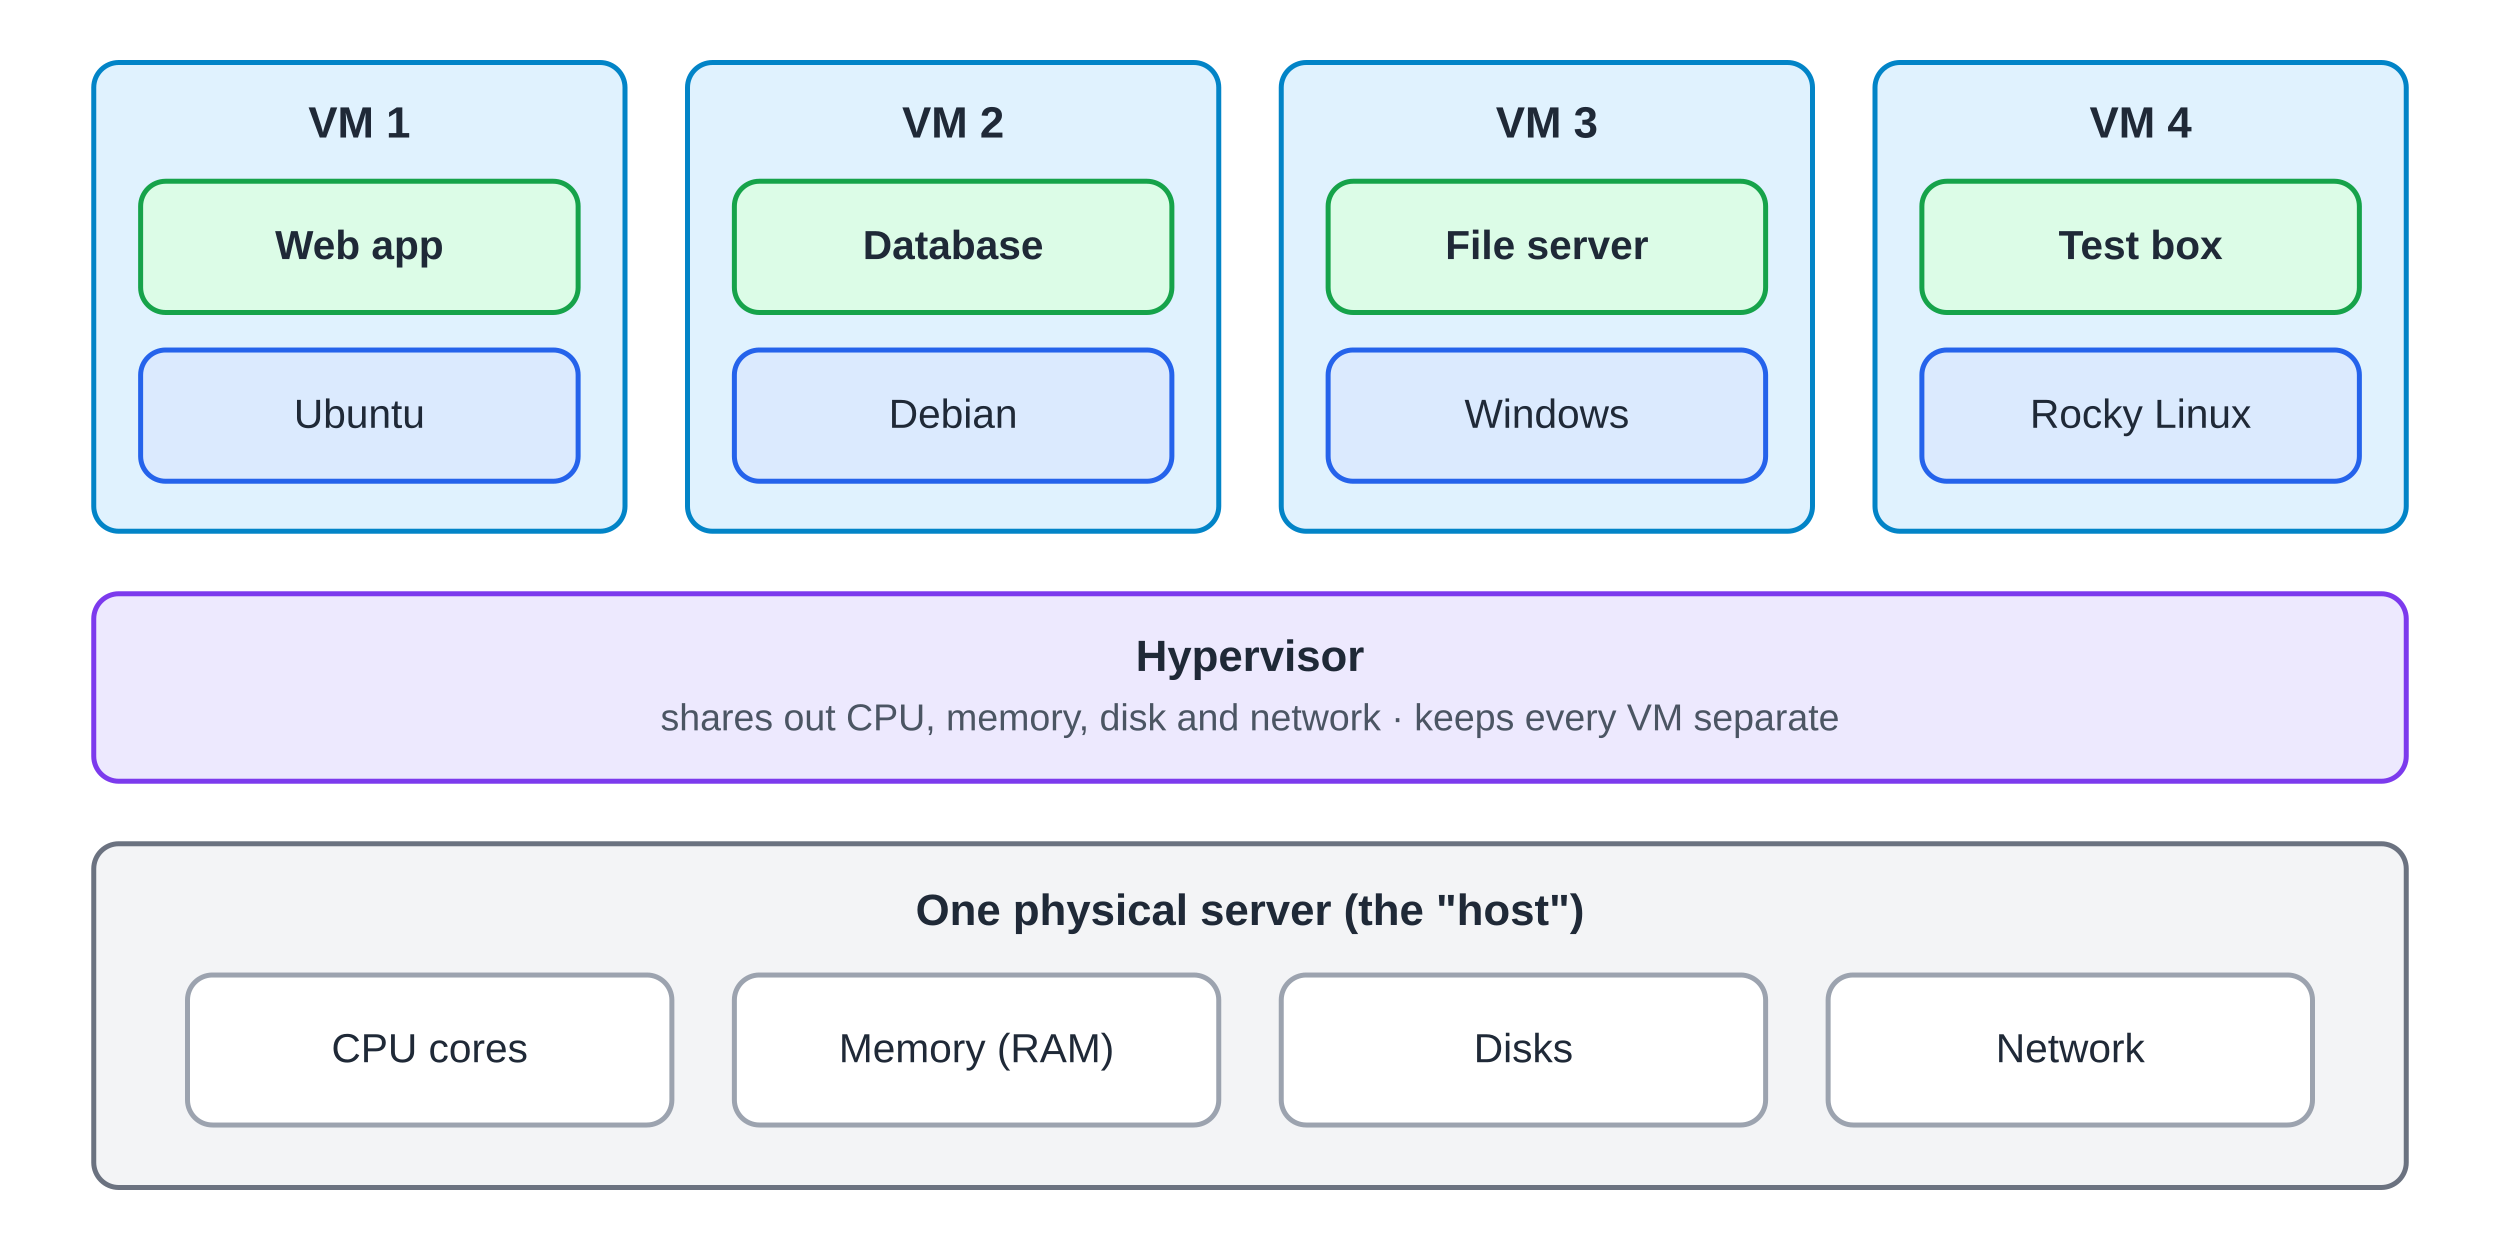
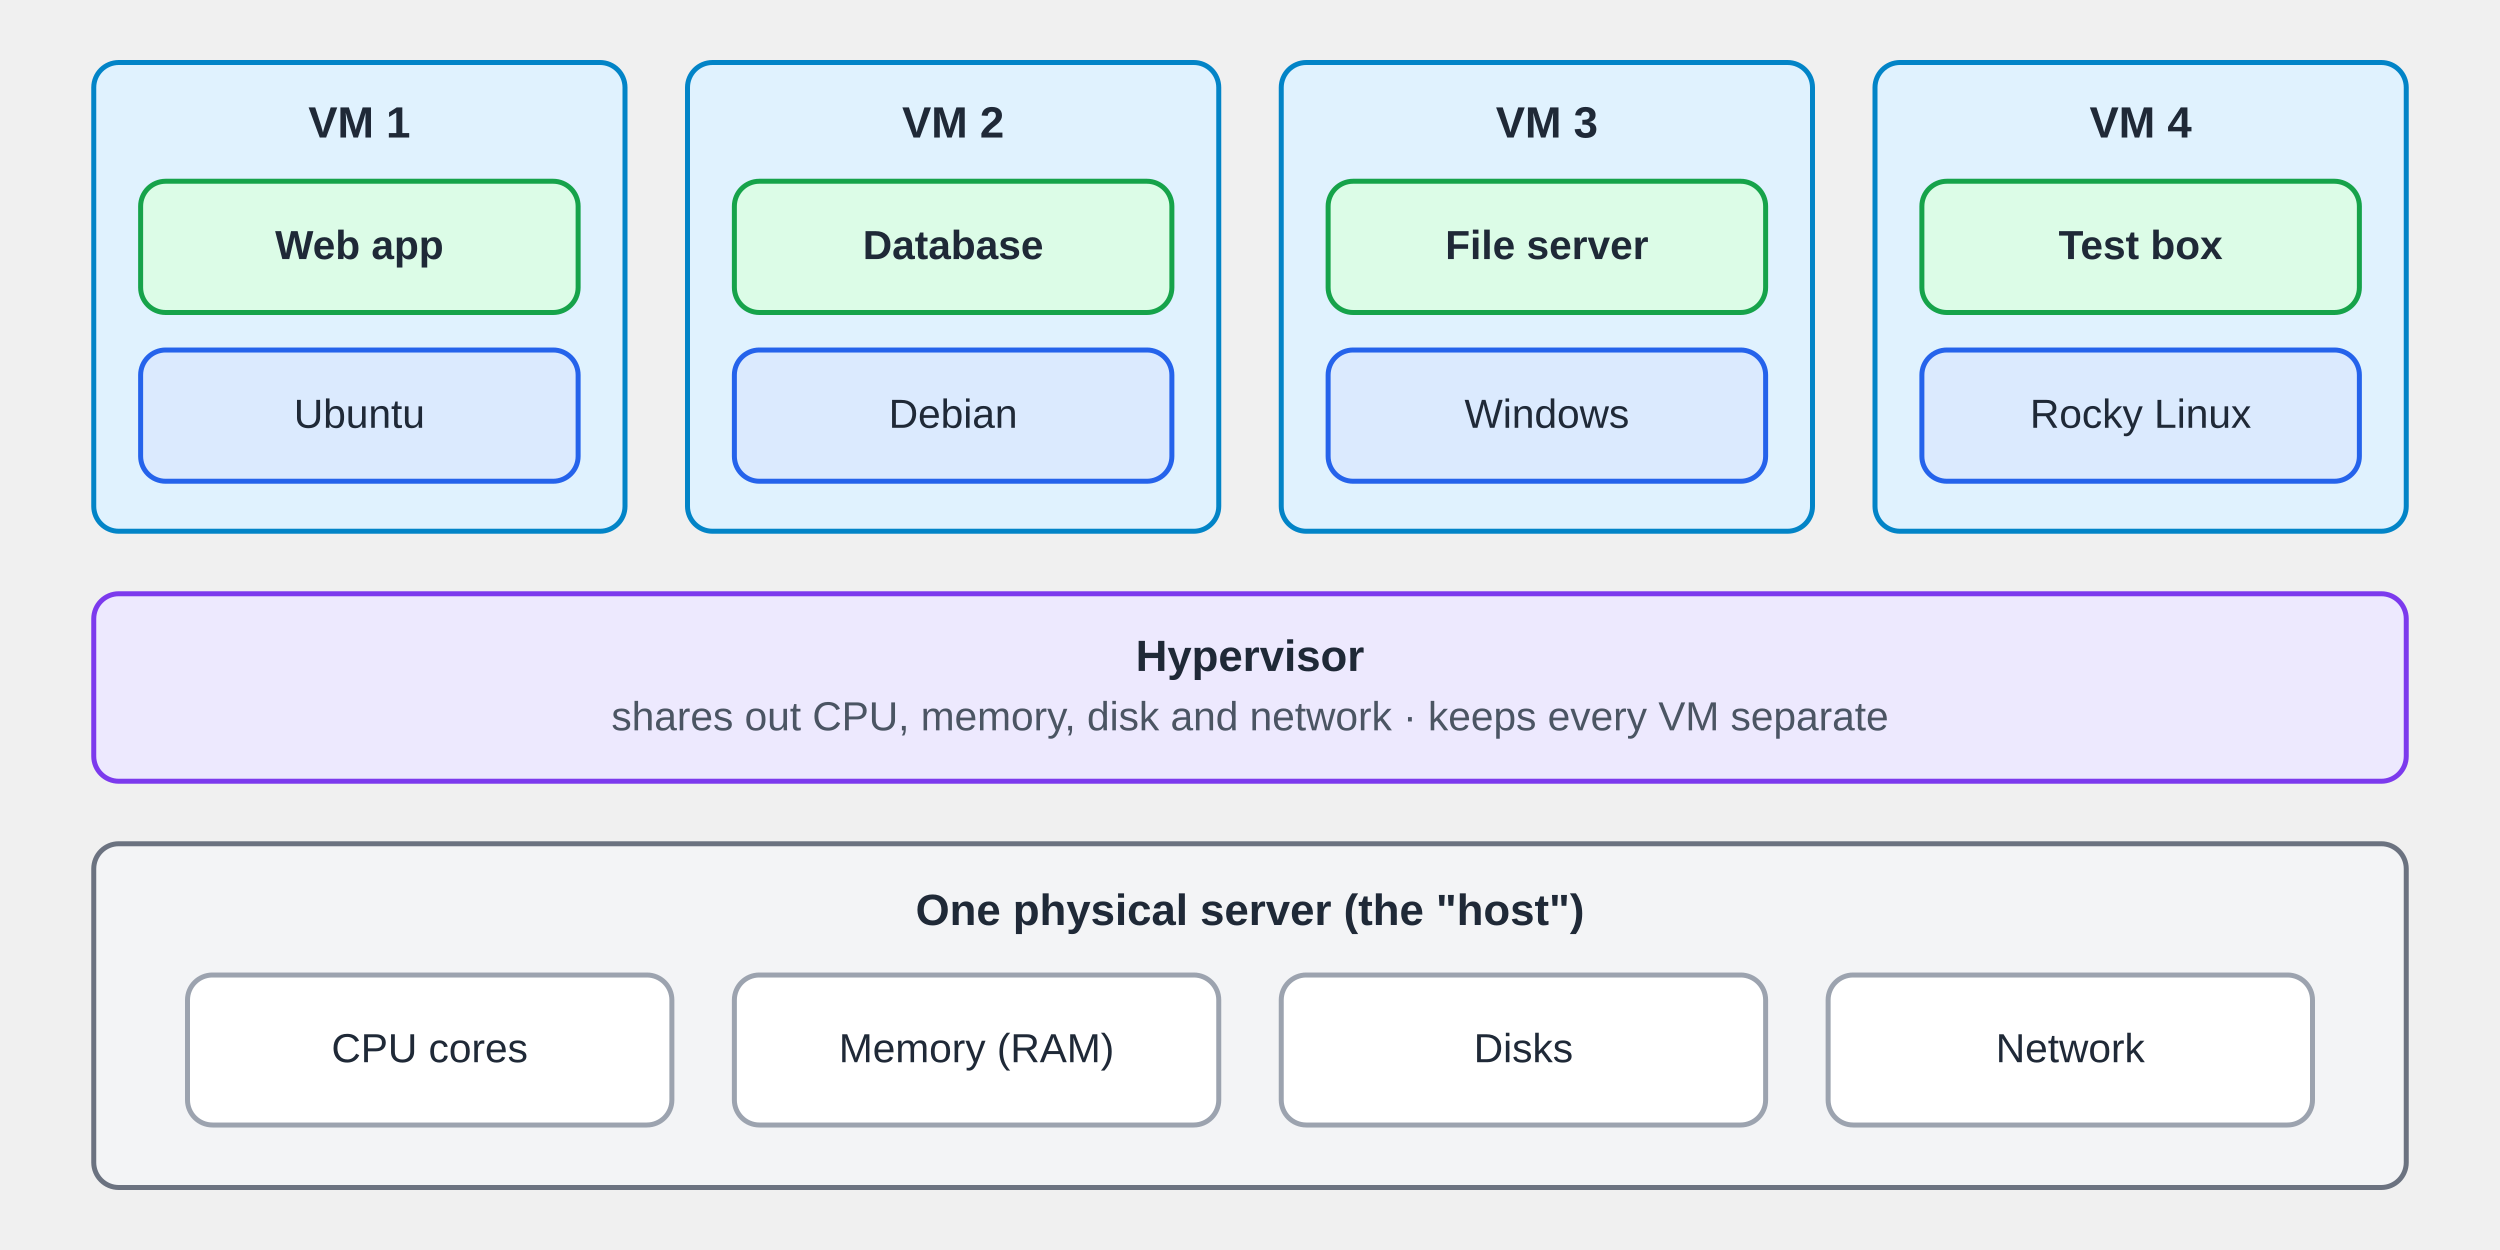
<svg xmlns="http://www.w3.org/2000/svg" width="800" height="400" viewBox="0 0 800 400">
+   <style>@media (prefers-color-scheme: dark){[fill="#F3F4F6"]{fill:#262a33}[fill="#DBEAFE"]{fill:#172554}[fill="#EDE9FE"]{fill:#2e1065}[fill="#FFEDD5"]{fill:#431407}[fill="#DCFCE7"]{fill:#052e16}[fill="#E0F2FE"]{fill:#082f49}[fill="#FEF3C7"]{fill:#422006}[fill="#FEE2E2"]{fill:#450a0a}[fill="#FAFAFA"]{fill:#1b1d24}[fill="#F9FAFB"]{fill:#23262f}[stroke="#6B7280"]{stroke:#9ca3af}[stroke="#2563EB"]{stroke:#60a5fa}[stroke="#7C3AED"]{stroke:#a78bfa}[stroke="#EA580C"]{stroke:#fb923c}[stroke="#16A34A"]{stroke:#4ade80}[stroke="#0284C7"]{stroke:#38bdf8}[stroke="#D97706"]{stroke:#fbbf24}[stroke="#DC2626"]{stroke:#f87171}[stroke="#9CA3AF"]{stroke:#6b7280}[stroke="#E5E7EB"]{stroke:#374151}[stroke="#D1D5DB"]{stroke:#4b5563}:not(circle)[fill="#6B7280"]{fill:#9ca3af}:not(circle)[fill="#2563EB"]{fill:#60a5fa}:not(circle)[fill="#7C3AED"]{fill:#a78bfa}:not(circle)[fill="#EA580C"]{fill:#fb923c}:not(circle)[fill="#16A34A"]{fill:#4ade80}:not(circle)[fill="#0284C7"]{fill:#38bdf8}:not(circle)[fill="#D97706"]{fill:#fbbf24}:not(circle)[fill="#DC2626"]{fill:#f87171}text[fill="#1F2937"]{fill:#e5e7eb}[fill="#4B5563"]{fill:#9ca3af}rect[fill="#FFFFFF"]{fill:#23262f}text[stroke="#FFFFFF"]{stroke:#17181c}}</style>
  <defs>
    <marker id="ah" viewBox="0 0 10 10" refX="9" refY="5" markerWidth="7" markerHeight="7" orient="auto">
      <path d="M0,0 L10,5 L0,10 z" fill="#4B5563" />
    </marker>
    <marker id="ahs" viewBox="0 0 10 10" refX="9" refY="5" markerWidth="7" markerHeight="7" orient="auto">
      <path d="M0,0 L10,5 L0,10 z" fill="#4B5563" />
    </marker>
  </defs>
-   <rect width="100%" height="100%" fill="#FFFFFF" />
  <rect x="30" y="20" width="170" height="150" rx="8" fill="#E0F2FE" stroke="#0284C7" stroke-width="1.6" />
-   <text x="115" y="44" font-family="Liberation Sans" font-size="14" font-weight="700" text-anchor="middle" fill="#1F2937">VM 1</text>
+   <text x="115" y="44" font-family="Liberation Sans, Arial, Helvetica, sans-serif" font-size="14" font-weight="700" text-anchor="middle" fill="#1F2937">VM 1</text>
  <rect x="45" y="58" width="140" height="42" rx="8" fill="#DCFCE7" stroke="#16A34A" stroke-width="1.6" />
-   <text x="115" y="82.9" font-family="Liberation Sans" font-size="13" font-weight="700" text-anchor="middle" fill="#1F2937">Web app</text>
+   <text x="115" y="82.9" font-family="Liberation Sans, Arial, Helvetica, sans-serif" font-size="13" font-weight="700" text-anchor="middle" fill="#1F2937">Web app</text>
  <rect x="45" y="112" width="140" height="42" rx="8" fill="#DBEAFE" stroke="#2563EB" stroke-width="1.6" />
-   <text x="115" y="136.9" font-family="Liberation Sans" font-size="13" font-weight="400" text-anchor="middle" fill="#1F2937">Ubuntu</text>
+   <text x="115" y="136.9" font-family="Liberation Sans, Arial, Helvetica, sans-serif" font-size="13" font-weight="400" text-anchor="middle" fill="#1F2937">Ubuntu</text>
  <rect x="220" y="20" width="170" height="150" rx="8" fill="#E0F2FE" stroke="#0284C7" stroke-width="1.6" />
-   <text x="305" y="44" font-family="Liberation Sans" font-size="14" font-weight="700" text-anchor="middle" fill="#1F2937">VM 2</text>
+   <text x="305" y="44" font-family="Liberation Sans, Arial, Helvetica, sans-serif" font-size="14" font-weight="700" text-anchor="middle" fill="#1F2937">VM 2</text>
  <rect x="235" y="58" width="140" height="42" rx="8" fill="#DCFCE7" stroke="#16A34A" stroke-width="1.6" />
-   <text x="305" y="82.9" font-family="Liberation Sans" font-size="13" font-weight="700" text-anchor="middle" fill="#1F2937">Database</text>
+   <text x="305" y="82.9" font-family="Liberation Sans, Arial, Helvetica, sans-serif" font-size="13" font-weight="700" text-anchor="middle" fill="#1F2937">Database</text>
  <rect x="235" y="112" width="140" height="42" rx="8" fill="#DBEAFE" stroke="#2563EB" stroke-width="1.6" />
-   <text x="305" y="136.9" font-family="Liberation Sans" font-size="13" font-weight="400" text-anchor="middle" fill="#1F2937">Debian</text>
+   <text x="305" y="136.9" font-family="Liberation Sans, Arial, Helvetica, sans-serif" font-size="13" font-weight="400" text-anchor="middle" fill="#1F2937">Debian</text>
  <rect x="410" y="20" width="170" height="150" rx="8" fill="#E0F2FE" stroke="#0284C7" stroke-width="1.6" />
-   <text x="495" y="44" font-family="Liberation Sans" font-size="14" font-weight="700" text-anchor="middle" fill="#1F2937">VM 3</text>
+   <text x="495" y="44" font-family="Liberation Sans, Arial, Helvetica, sans-serif" font-size="14" font-weight="700" text-anchor="middle" fill="#1F2937">VM 3</text>
  <rect x="425" y="58" width="140" height="42" rx="8" fill="#DCFCE7" stroke="#16A34A" stroke-width="1.6" />
-   <text x="495" y="82.9" font-family="Liberation Sans" font-size="13" font-weight="700" text-anchor="middle" fill="#1F2937">File server</text>
+   <text x="495" y="82.9" font-family="Liberation Sans, Arial, Helvetica, sans-serif" font-size="13" font-weight="700" text-anchor="middle" fill="#1F2937">File server</text>
  <rect x="425" y="112" width="140" height="42" rx="8" fill="#DBEAFE" stroke="#2563EB" stroke-width="1.6" />
-   <text x="495" y="136.9" font-family="Liberation Sans" font-size="13" font-weight="400" text-anchor="middle" fill="#1F2937">Windows</text>
+   <text x="495" y="136.9" font-family="Liberation Sans, Arial, Helvetica, sans-serif" font-size="13" font-weight="400" text-anchor="middle" fill="#1F2937">Windows</text>
  <rect x="600" y="20" width="170" height="150" rx="8" fill="#E0F2FE" stroke="#0284C7" stroke-width="1.6" />
-   <text x="685" y="44" font-family="Liberation Sans" font-size="14" font-weight="700" text-anchor="middle" fill="#1F2937">VM 4</text>
+   <text x="685" y="44" font-family="Liberation Sans, Arial, Helvetica, sans-serif" font-size="14" font-weight="700" text-anchor="middle" fill="#1F2937">VM 4</text>
  <rect x="615" y="58" width="140" height="42" rx="8" fill="#DCFCE7" stroke="#16A34A" stroke-width="1.6" />
-   <text x="685" y="82.9" font-family="Liberation Sans" font-size="13" font-weight="700" text-anchor="middle" fill="#1F2937">Test box</text>
+   <text x="685" y="82.9" font-family="Liberation Sans, Arial, Helvetica, sans-serif" font-size="13" font-weight="700" text-anchor="middle" fill="#1F2937">Test box</text>
  <rect x="615" y="112" width="140" height="42" rx="8" fill="#DBEAFE" stroke="#2563EB" stroke-width="1.6" />
-   <text x="685" y="136.9" font-family="Liberation Sans" font-size="13" font-weight="400" text-anchor="middle" fill="#1F2937">Rocky Linux</text>
+   <text x="685" y="136.9" font-family="Liberation Sans, Arial, Helvetica, sans-serif" font-size="13" font-weight="400" text-anchor="middle" fill="#1F2937">Rocky Linux</text>
  <rect x="30" y="190" width="740" height="60" rx="8" fill="#EDE9FE" stroke="#7C3AED" stroke-width="1.6" />
-   <text x="400" y="214.7" font-family="Liberation Sans" font-size="14" font-weight="700" text-anchor="middle" fill="#1F2937">Hypervisor</text>
-   <text x="400" y="233.7" font-family="Liberation Sans" font-size="12" font-weight="400" text-anchor="middle" fill="#4B5563">shares out CPU, memory, disk and network · keeps every VM separate</text>
+   <text x="400" y="214.7" font-family="Liberation Sans, Arial, Helvetica, sans-serif" font-size="14" font-weight="700" text-anchor="middle" fill="#1F2937">Hypervisor</text>
+   <text x="400" y="233.7" font-family="Liberation Sans, Arial, Helvetica, sans-serif" font-size="13" font-weight="400" text-anchor="middle" fill="#4B5563">shares out CPU, memory, disk and network · keeps every VM separate</text>
  <rect x="30" y="270" width="740" height="110" rx="8" fill="#F3F4F6" stroke="#6B7280" stroke-width="1.6" />
-   <text x="400" y="296" font-family="Liberation Sans" font-size="14" font-weight="700" text-anchor="middle" fill="#1F2937">One physical server (the "host")</text>
+   <text x="400" y="296" font-family="Liberation Sans, Arial, Helvetica, sans-serif" font-size="14" font-weight="700" text-anchor="middle" fill="#1F2937">One physical server (the "host")</text>
  <rect x="60" y="312" width="155" height="48" rx="8" fill="#FFFFFF" stroke="#9CA3AF" stroke-width="1.6" />
-   <text x="137.5" y="339.9" font-family="Liberation Sans" font-size="13" font-weight="400" text-anchor="middle" fill="#1F2937">CPU cores</text>
+   <text x="137.5" y="339.9" font-family="Liberation Sans, Arial, Helvetica, sans-serif" font-size="13" font-weight="400" text-anchor="middle" fill="#1F2937">CPU cores</text>
  <rect x="235" y="312" width="155" height="48" rx="8" fill="#FFFFFF" stroke="#9CA3AF" stroke-width="1.6" />
-   <text x="312.5" y="339.9" font-family="Liberation Sans" font-size="13" font-weight="400" text-anchor="middle" fill="#1F2937">Memory (RAM)</text>
+   <text x="312.5" y="339.9" font-family="Liberation Sans, Arial, Helvetica, sans-serif" font-size="13" font-weight="400" text-anchor="middle" fill="#1F2937">Memory (RAM)</text>
  <rect x="410" y="312" width="155" height="48" rx="8" fill="#FFFFFF" stroke="#9CA3AF" stroke-width="1.6" />
-   <text x="487.5" y="339.9" font-family="Liberation Sans" font-size="13" font-weight="400" text-anchor="middle" fill="#1F2937">Disks</text>
+   <text x="487.5" y="339.9" font-family="Liberation Sans, Arial, Helvetica, sans-serif" font-size="13" font-weight="400" text-anchor="middle" fill="#1F2937">Disks</text>
  <rect x="585" y="312" width="155" height="48" rx="8" fill="#FFFFFF" stroke="#9CA3AF" stroke-width="1.6" />
-   <text x="662.5" y="339.9" font-family="Liberation Sans" font-size="13" font-weight="400" text-anchor="middle" fill="#1F2937">Network</text>
+   <text x="662.5" y="339.9" font-family="Liberation Sans, Arial, Helvetica, sans-serif" font-size="13" font-weight="400" text-anchor="middle" fill="#1F2937">Network</text>
</svg>
